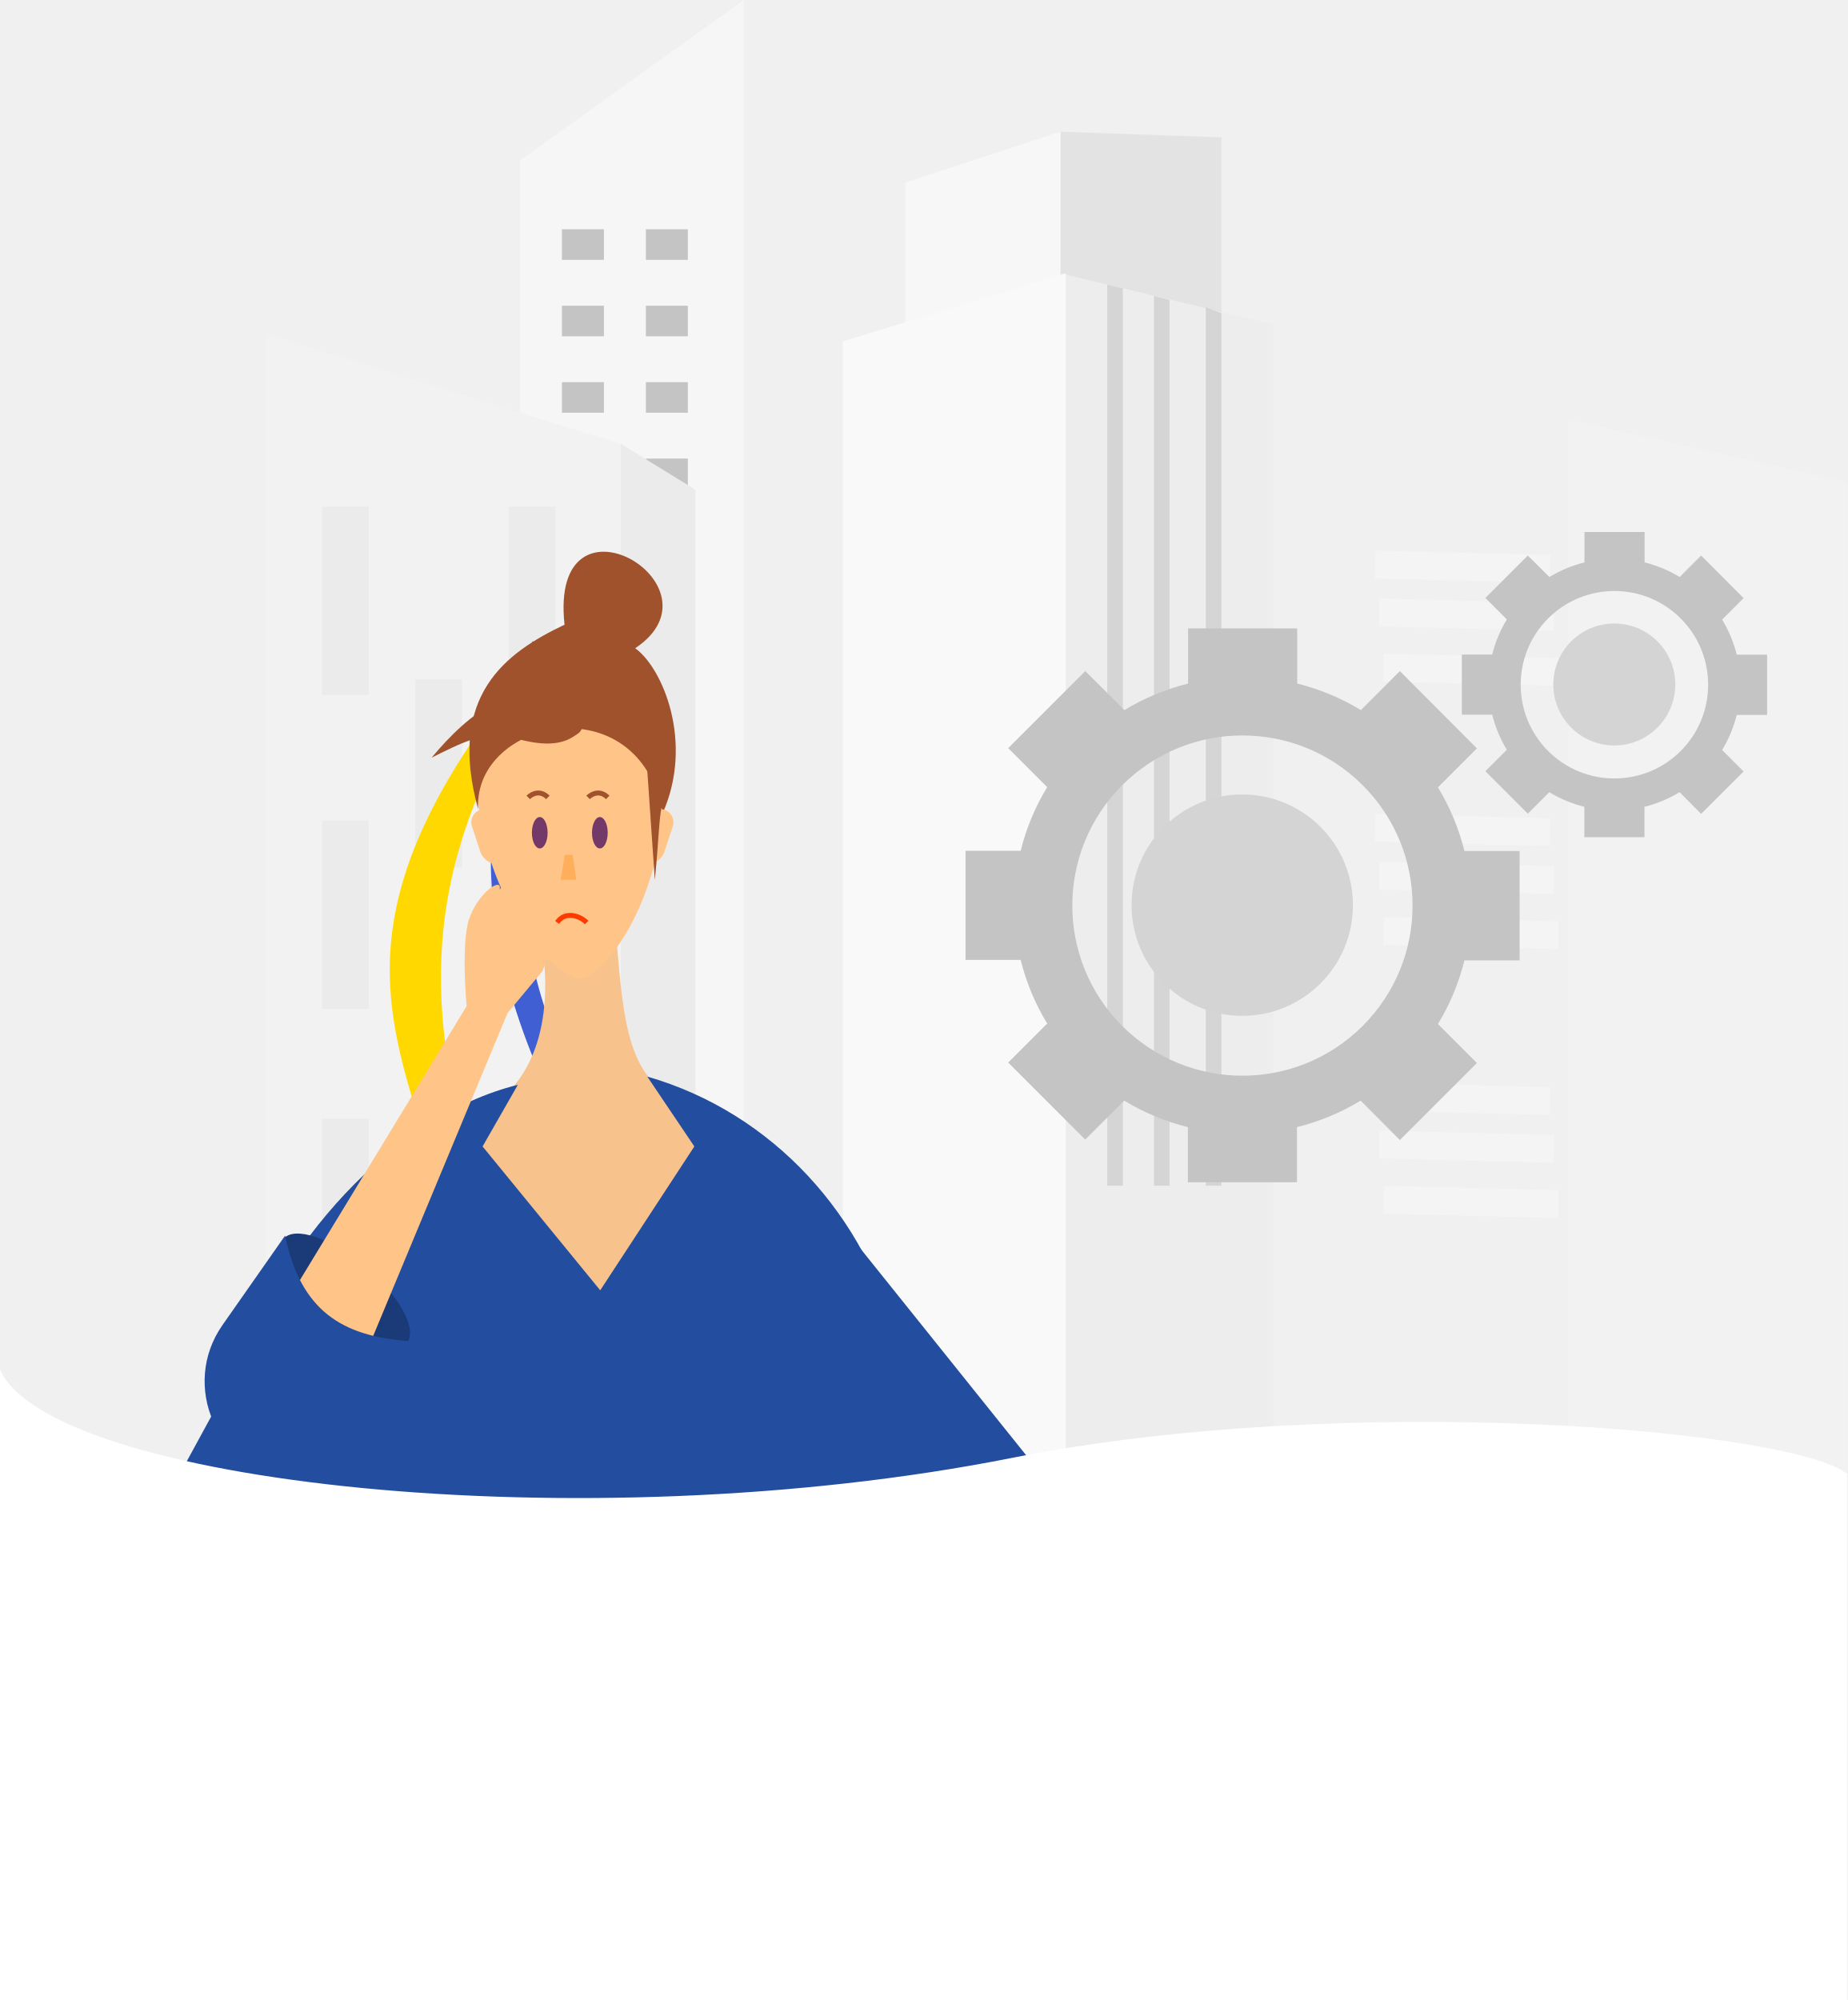
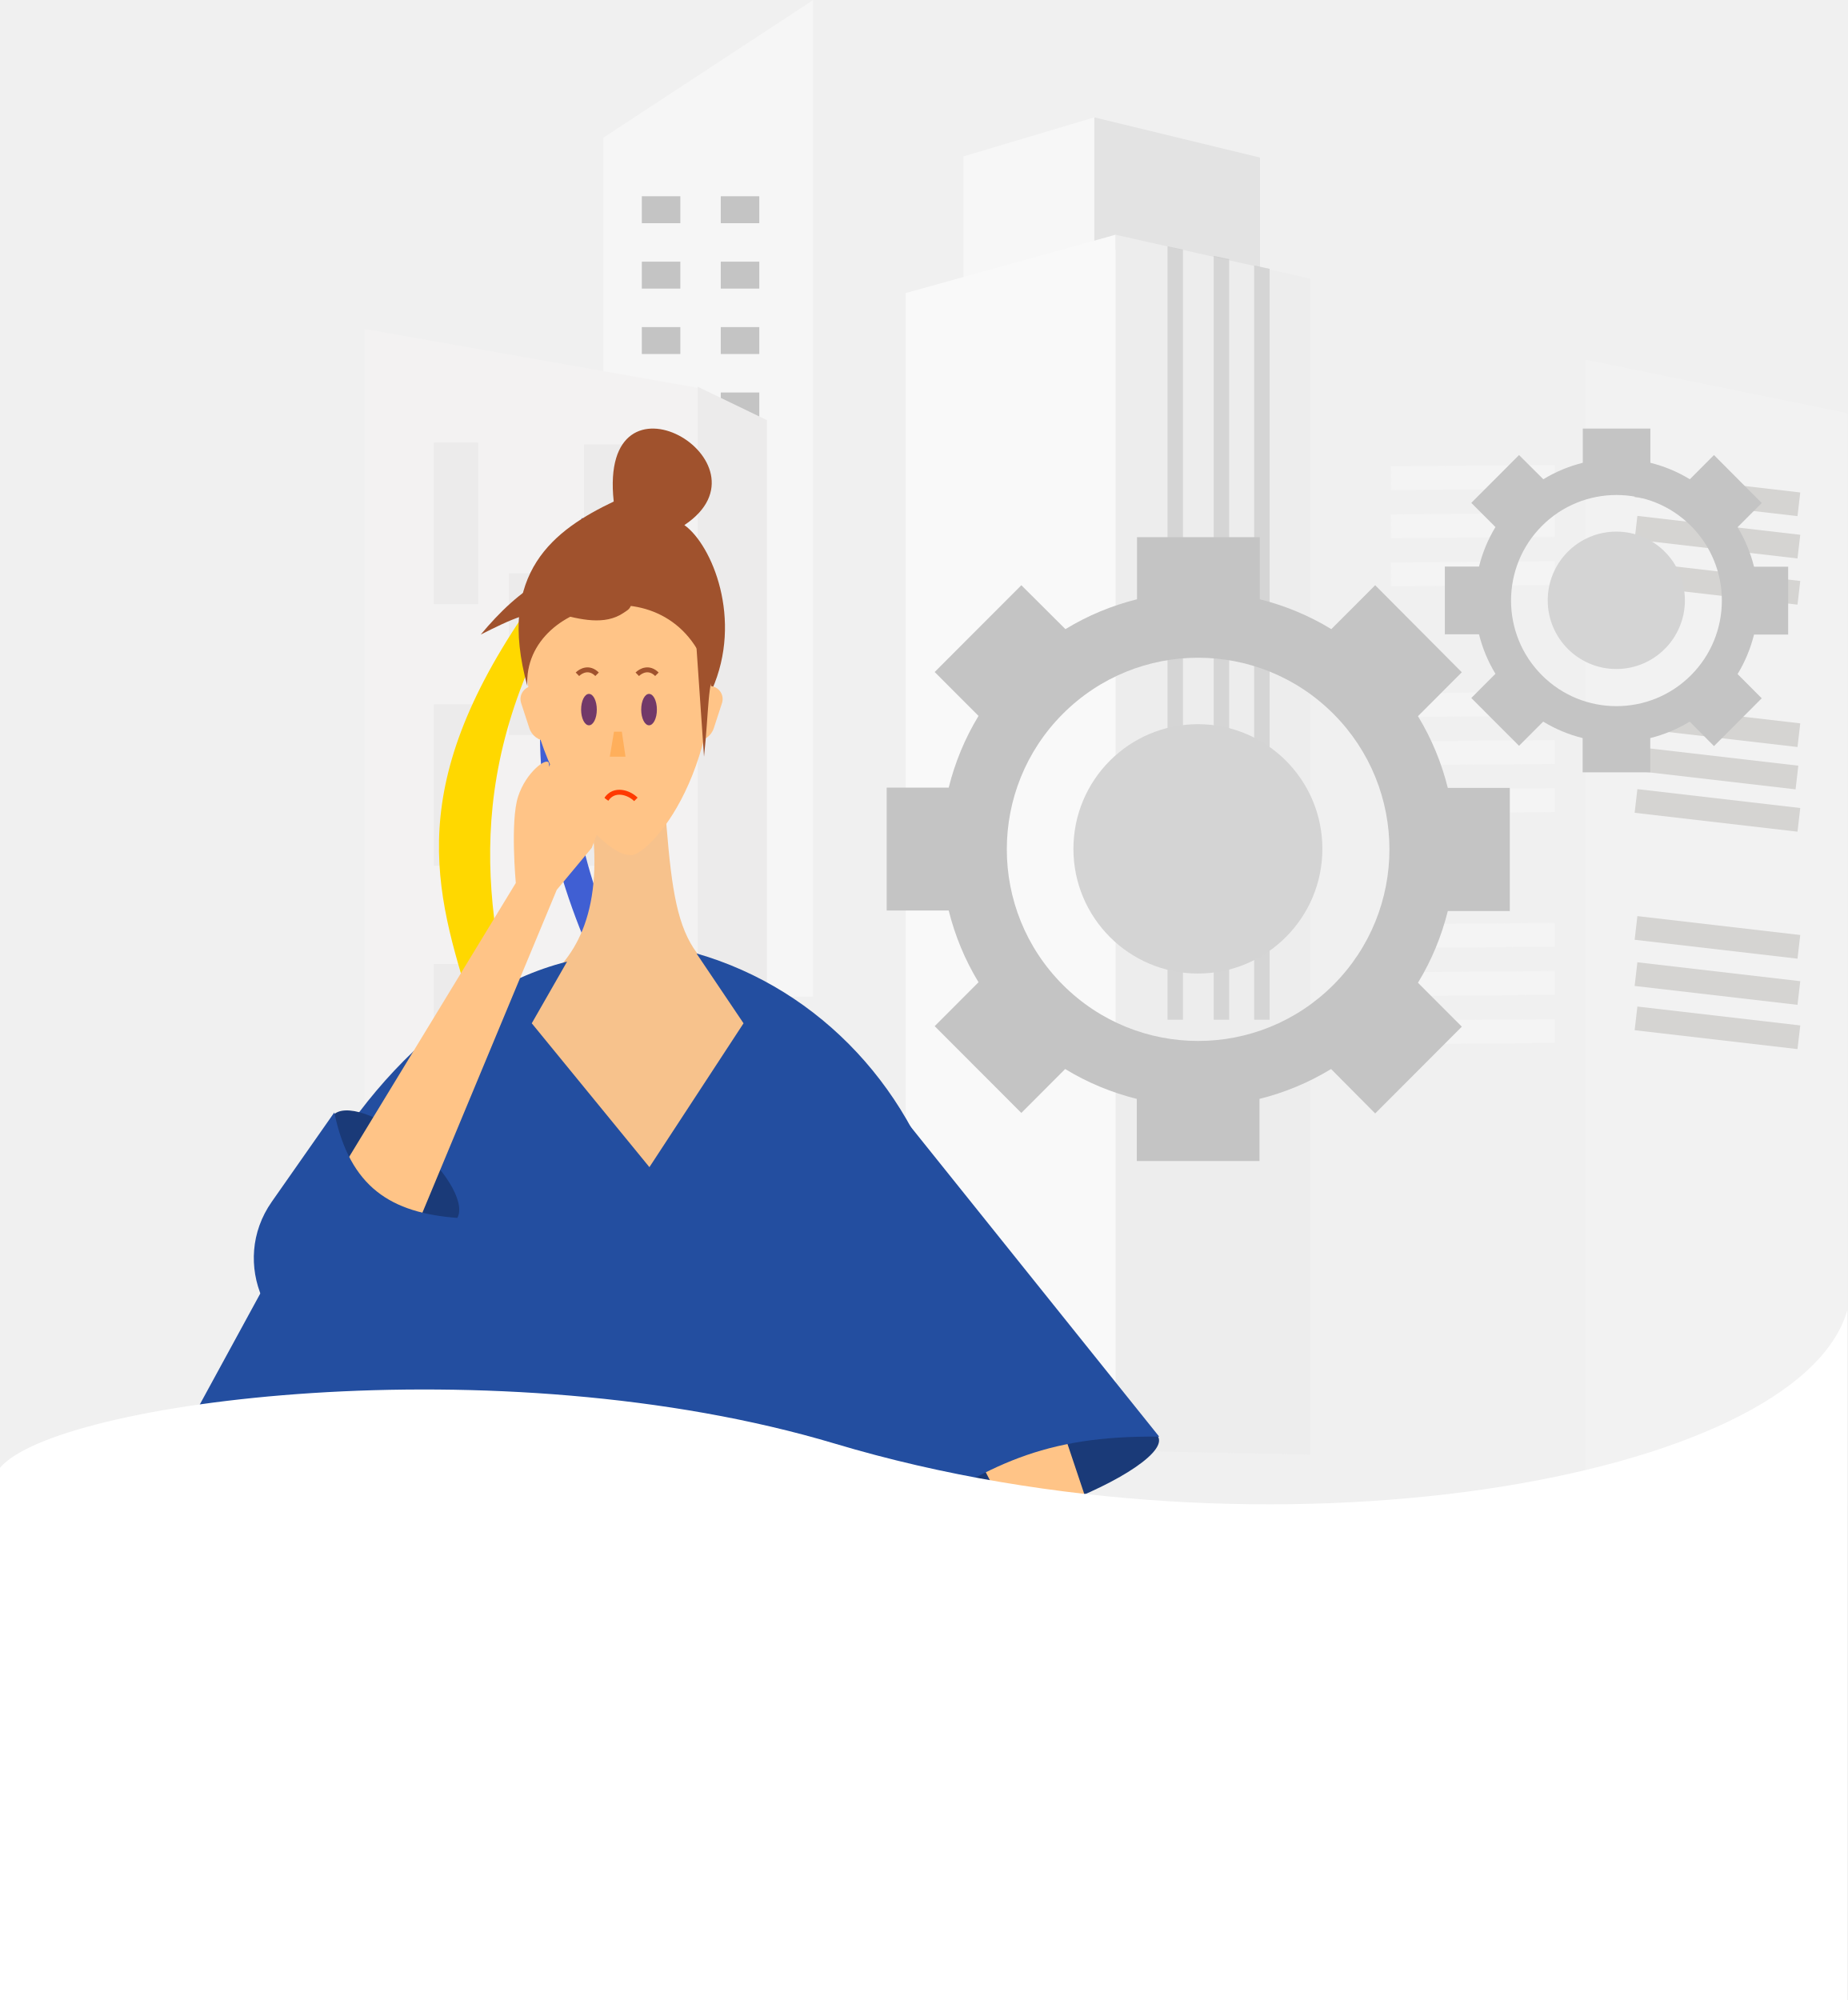
<svg xmlns="http://www.w3.org/2000/svg" width="375px" height="406px" viewBox="0 0 375 406" version="1.1">
-   <g id="Page-1" stroke="none" stroke-width="1" fill="none" fill-rule="evenodd">
-     <g id="500_sm">
-       <polygon id="Path" fill="#F6F6F6" fill-rule="nonzero" points="105.554 32.582 150.992 0 150.992 237.385 105.554 237.385" />
-       <polygon id="Path" fill="#F0F0F0" fill-rule="nonzero" points="150.992 0 185.07 11.079 185.07 235.833 150.992 235.833" />
-       <rect id="Rectangle" fill="#C4C4C4" fill-rule="nonzero" x="114.074" y="46.546" width="8.52" height="6.206" />
-       <rect id="Rectangle" fill="#C4C4C4" fill-rule="nonzero" x="131.113" y="46.546" width="8.52" height="6.206" />
-       <rect id="Rectangle" fill="#C4C4C4" fill-rule="nonzero" x="131.113" y="62.061" width="8.52" height="6.206" />
-       <rect id="Rectangle" fill="#C4C4C4" fill-rule="nonzero" x="114.074" y="62.061" width="8.52" height="6.206" />
-       <rect id="Rectangle" fill="#C4C4C4" fill-rule="nonzero" x="114.074" y="77.577" width="8.52" height="6.206" />
-       <rect id="Rectangle" fill="#C4C4C4" fill-rule="nonzero" x="131.113" y="77.577" width="8.52" height="6.206" />
-       <rect id="Rectangle" fill="#C4C4C4" fill-rule="nonzero" x="131.113" y="93.092" width="8.52" height="6.206" />
-       <rect id="Rectangle" fill="#C4C4C4" fill-rule="nonzero" x="114.074" y="93.092" width="8.52" height="6.206" />
-       <rect id="Rectangle" fill="#C4C4C4" fill-rule="nonzero" x="114.074" y="108.607" width="8.52" height="6.206" />
-       <rect id="Rectangle" fill="#C4C4C4" fill-rule="nonzero" x="131.113" y="108.607" width="8.52" height="6.206" />
-       <rect id="Rectangle" fill="#C4C4C4" fill-rule="nonzero" x="131.113" y="124.123" width="8.52" height="6.206" />
-       <rect id="Rectangle" fill="#C4C4C4" fill-rule="nonzero" x="114.074" y="124.123" width="8.52" height="6.206" />
-       <rect id="Rectangle" fill="#C4C4C4" fill-rule="nonzero" x="114.074" y="139.638" width="8.52" height="6.206" />
-       <rect id="Rectangle" fill="#C4C4C4" fill-rule="nonzero" x="131.113" y="139.638" width="8.52" height="6.206" />
-       <rect id="Rectangle" fill="#C4C4C4" fill-rule="nonzero" x="131.113" y="155.154" width="8.52" height="6.206" />
-       <rect id="Rectangle" fill="#C4C4C4" fill-rule="nonzero" x="114.074" y="155.154" width="8.52" height="6.206" />
-       <polygon id="Path" fill="#F3F2F2" fill-rule="nonzero" points="54 332.267 54 67.79 126.01 90.095 126.01 332.267" />
-       <polygon id="Path" fill="#ECEBEB" fill-rule="nonzero" points="141.17 99.41 126.01 90.095 126.01 332.267 141.17 324.301" />
-       <rect id="Rectangle" fill="#ECEBEB" fill-rule="nonzero" x="65.37" y="102.841" width="9.475" height="38.238" />
-       <rect id="Rectangle" fill="#ECEBEB" fill-rule="nonzero" x="103.27" y="102.841" width="9.475" height="38.238" />
-       <rect id="Rectangle" fill="#ECEBEB" fill-rule="nonzero" x="84.32" y="137.892" width="9.475" height="38.238" />
-       <rect id="Rectangle" fill="#ECEBEB" fill-rule="nonzero" x="65.37" y="166.571" width="9.475" height="38.238" />
-       <rect id="Rectangle" fill="#ECEBEB" fill-rule="nonzero" x="99.48" y="166.571" width="9.475" height="38.238" />
-       <rect id="Rectangle" fill="#ECEBEB" fill-rule="nonzero" x="99.48" y="223.927" width="9.475" height="38.238" />
-       <rect id="Rectangle" fill="#ECEBEB" fill-rule="nonzero" x="65.37" y="227.114" width="9.475" height="38.238" />
-       <polygon id="Path" fill="#F7F7F7" fill-rule="nonzero" points="183.723 37.087 215.306 26.734 215.306 58.944 183.723 72.748" />
-       <polygon id="Path" fill="#E3E3E3" fill-rule="nonzero" points="215.306 57.794 215.306 26.734 247.943 27.884 247.943 69.297" />
-       <polygon id="Path" fill="#EDEDED" fill-rule="nonzero" points="258.47 329.276 214.253 343.081 215.306 55.493 258.47 65.846" />
-       <polygon id="Path" fill="#F9F9F9" fill-rule="nonzero" points="171.09 69.297 216.359 55.493 216.359 344.231 171.09 331.577" />
-       <polygon id="Path" fill="#C4C4C4" fill-rule="nonzero" opacity="0.6" points="224.781 240.699 224.781 57.794 227.94 58.548 227.94 240.699" />
-       <polygon id="Path" fill="#C4C4C4" fill-rule="nonzero" opacity="0.6" points="234.256 240.699 234.256 60.094 237.415 60.885 237.415 240.699" />
-       <polygon id="Path" fill="#C4C4C4" fill-rule="nonzero" opacity="0.6" points="244.784 240.699 244.784 62.395 247.942 63.545 247.942 240.699" />
-       <polygon id="Path" fill="#F0F0F0" fill-rule="nonzero" points="320.953 83.813 274.644 72.748 269.48 358 320.953 358" />
-       <polygon id="Path" fill="#F2F2F2" fill-rule="nonzero" points="318.38 356.594 318.38 85.219 375 97.874 375 356.594" />
-       <rect id="Rectangle" fill="#F4F4F4" fill-rule="nonzero" transform="translate(296.9096, 223.0689) rotate(1.41872) translate(-296.9096, -223.0689) " x="279.171" y="220.25" width="35.478" height="5.638" />
-       <rect id="Rectangle" fill="#F4F4F4" fill-rule="nonzero" transform="translate(297.7036, 232.7889) rotate(1.41872) translate(-297.7036, -232.7889) " x="279.965" y="229.97" width="35.478" height="5.638" />
-       <rect id="Rectangle" fill="#F4F4F4" fill-rule="nonzero" transform="translate(298.6186, 243.9929) rotate(1.41872) translate(-298.6186, -243.9929) " x="280.88" y="241.174" width="35.478" height="5.638" />
-       <rect id="Rectangle" fill="#F4F4F4" fill-rule="nonzero" transform="translate(296.9096, 168.4769) rotate(1.41872) translate(-296.9096, -168.4769) " x="279.171" y="165.658" width="35.478" height="5.638" />
-       <rect id="Rectangle" fill="#F4F4F4" fill-rule="nonzero" transform="translate(297.7036, 178.1969) rotate(1.41872) translate(-297.7036, -178.1969) " x="279.965" y="175.378" width="35.478" height="5.638" />
-       <rect id="Rectangle" fill="#F4F4F4" fill-rule="nonzero" transform="translate(298.6186, 189.4009) rotate(1.41872) translate(-298.6186, -189.4009) " x="280.88" y="186.582" width="35.478" height="5.638" />
-       <rect id="Rectangle" fill="#F4F4F4" fill-rule="nonzero" transform="translate(296.9096, 115.0459) rotate(1.41872) translate(-296.9096, -115.0459) " x="279.171" y="112.227" width="35.478" height="5.638" />
-       <rect id="Rectangle" fill="#F4F4F4" fill-rule="nonzero" transform="translate(297.7036, 124.7659) rotate(1.41872) translate(-297.7036, -124.7659) " x="279.965" y="121.947" width="35.478" height="5.638" />
-       <rect id="Rectangle" fill="#F4F4F4" fill-rule="nonzero" transform="translate(298.6186, 135.9699) rotate(1.41872) translate(-298.6186, -135.9699) " x="280.88" y="133.151" width="35.478" height="5.638" />
-       <path d="M141.887,259.732 C109.471,215.073 97.543,188.484 111.533,132.293 L108.126,130.146 C90.515,179.919 100.507,209.971 135.889,265.472 L135.703,258.214 L141.887,259.732 Z" id="Path" fill="#405FD3" fill-rule="nonzero" />
-       <path d="M88.459,311.167 C114.949,221.941 37.388,214.706 113.925,127.273 L117.017,128.032 C53.737,209.539 122.949,250.787 98.179,308.963 L95.216,302.335 L88.459,311.167 Z" id="Path" fill="#FFD800" fill-rule="nonzero" />
-       <path d="M159.228,282.212 L92.285,279.821 L85.177,229.53 C85.177,229.53 116.193,229.53 109.818,189.768 L124.959,188.174 C127.065,215.548 128.174,222.701 150.843,228.746 C158.638,241.374 162.115,252.612 159.228,282.212 Z" id="Path" fill="#F7C28C" fill-rule="nonzero" />
-       <path d="M117.5,198.541 C112.208,198.289 93.16,178.802 97.248,146.975 L134.522,146.975 C138.385,181.5 121.531,198.821 118.074,198.608 C117.881,198.596 117.694,198.55 117.5,198.541 Z" id="Path" fill="#FFC487" fill-rule="nonzero" />
-       <path d="M119.381,161.875 C120.114,161.155 121.772,160.282 123.366,161.875" id="Path" stroke="#A0522D" />
-       <path d="M107.233,161.875 C107.966,161.155 109.624,160.282 111.218,161.875" id="Path" stroke="#A0522D" />
-       <path d="M119.097,187.274 C117.679,185.856 114.686,184.883 113.092,187.274" id="Path" stroke="#FF3A00" />
-       <ellipse id="Oval" fill="#723969" fill-rule="nonzero" cx="121.771" cy="169.048" rx="1.594" ry="3.188" />
-       <ellipse id="Oval" fill="#723969" fill-rule="nonzero" cx="109.572" cy="169.048" rx="1.594" ry="3.188" />
-       <polygon id="Path" fill="#FFAF5B" fill-rule="nonzero" points="113.802 178.611 114.654 173.526 116.248 173.526 116.99 178.611" />
-       <path d="M97.067,164.266 C96.026,145.937 129.741,138.764 134.523,165.063 C140.898,150.718 134.523,135.577 128.944,131.592 C148.07,118.841 111.411,97.324 114.599,126.811 C102.645,132.506 90.691,141.155 97.067,164.266 Z" id="Path" fill="#A0522D" fill-rule="nonzero" />
-       <path d="M87.616,153.804 C94.983,144.958 105.657,135.993 115.69,143.889 C116.478,144.509 117.153,145.264 117.777,146.048 C118.494,146.947 118.292,148.265 117.341,148.909 L116.585,149.421 C112.761,152.009 107.789,150.752 103.322,149.584 C98.463,148.315 93.563,150.848 87.616,153.804 Z" id="Path" fill="#A0522D" fill-rule="nonzero" />
-       <path d="M97.471,172.826 L95.807,167.729 C95.249,166.021 96.522,164.266 98.319,164.266 L101.051,175.423 C99.421,175.423 97.977,174.375 97.471,172.826 Z" id="Path" fill="#FFC487" fill-rule="nonzero" />
-       <path d="M134.915,172.826 L136.579,167.729 C137.137,166.021 135.864,164.266 134.067,164.266 L131.335,175.423 C132.964,175.423 134.409,174.375 134.915,172.826 Z" id="Path" fill="#FFC487" fill-rule="nonzero" />
-       <path d="M132.929,178.611 L131.335,155.5 L135.32,161.875 C133.701,162.393 133.913,169.501 132.929,178.611 Z" id="Path" fill="#A0522D" fill-rule="nonzero" />
-       <path d="M105.127,220.214 L97.962,232.729 L121.845,261.932 L140.952,232.729 L131.399,218.545 C156.754,225.831 175.98,246.817 182.314,272.858 L182.351,272.778 L182.533,273.785 C183.086,276.186 183.53,278.629 183.859,281.107 L221.496,352.471 L20.014,329.483 L47.284,279.451 C56.73,253.003 79.291,226.661 105.127,220.214 Z" id="Path" fill="#234EA0" fill-rule="nonzero" />
-       <ellipse id="Oval" fill="#1A3A78" fill-rule="nonzero" transform="translate(70.0488, 262.07) scale(-1, 1) rotate(-40.17253) translate(-70.0488, -262.07) " cx="70.049" cy="262.07" rx="16.392" ry="6.41" />
-       <path d="M94.723,204.244 L51.341,275.537 C54.165,285.383 58.487,287.91 69.341,286.608 L103.038,205.631 L110.14,197.112 L112.461,191.049 C112.461,191.049 113.873,188.2 113.059,187.317 C112.524,186.736 111.992,186.237 111.272,186.561 L108.693,189.393 C108.693,189.393 110.246,184.193 110.885,182.506 C111.525,180.82 108.95,178.422 108.337,180.038 C107.724,181.654 106.505,184.842 106.505,184.842 C106.505,184.842 107.228,182.959 108.028,180.851 C108.827,178.743 105.762,177.73 104.785,180.306 C103.807,182.882 103.414,183.669 103.414,183.669 C103.414,183.669 104.452,181.188 104.914,179.97 C105.376,178.752 102.24,178.543 101.414,180.721 C100.587,182.899 99.736,184.042 99.736,184.042 C99.736,184.042 101.817,181.193 101.43,179.902 C101.043,178.61 96.786,181.729 95.178,186.733 C93.57,191.737 94.723,204.244 94.723,204.244 Z" id="Path" fill="#FFC487" fill-rule="nonzero" />
-       <path d="M71.496,301.964 L58.882,300.26 C44.035,298.255 36.583,281.241 45.175,268.969 L57.877,250.829 C61.048,266.08 69.413,271.228 82.893,272.239 L71.496,301.964 Z" id="Path" fill="#234EA0" fill-rule="nonzero" />
-       <ellipse id="Oval" fill="#E90022" fill-rule="nonzero" transform="translate(199.292, 325.722) scale(-1, 1) rotate(18.79614) translate(-199.292, -325.722) " cx="199.292" cy="325.722" rx="27.391" ry="6.41" />
-       <path d="M225.919,375.392 L199.383,296.268 C190.036,292.08 185.318,293.755 179.316,302.891 L219.498,380.855 L221.432,391.775 L224.571,397.458 C224.571,397.458 225.838,400.374 227.038,400.322 C227.827,400.287 228.551,400.202 228.768,399.443 L228.265,395.645 C228.265,395.645 231.24,400.185 232.117,401.761 C232.993,403.337 236.487,402.915 235.647,401.404 C234.807,399.894 233.155,396.907 233.155,396.907 C233.155,396.907 234.129,398.673 235.224,400.644 C236.32,402.614 239.071,400.924 237.732,398.516 C236.393,396.108 236.044,395.3 236.044,395.3 C236.044,395.3 237.272,397.693 237.905,398.831 C238.538,399.97 240.72,397.708 239.588,395.672 C238.455,393.636 238.131,392.248 238.131,392.248 C238.131,392.248 238.967,395.675 240.204,396.212 C241.44,396.749 241.8,391.483 239.012,387.028 C236.223,382.574 225.919,375.392 225.919,375.392 Z" id="Path" fill="#FFC487" fill-rule="nonzero" />
-       <path d="M225.328,316.637 L168.759,246.096 L173.267,333.991 C190.527,322.588 201.619,316.368 225.328,316.637 Z" id="Path" fill="#234EA0" fill-rule="nonzero" />
-       <path d="M205.457,295.949 C273.798,282.393 363.719,290.241 375,299.191 L375,406 L0,406 L0,278 C9.927,300.921 117.96,313.305 205.457,295.949 Z" id="Path" fill="#FFFFFF" fill-rule="nonzero" />
-       <path d="M284.174,231.431 L299.814,215.791 L291.9,207.877 C294.382,203.803 296.161,199.449 297.285,194.953 L308.476,194.953 L308.476,172.758 L297.285,172.758 C296.161,168.262 294.382,163.907 291.9,159.834 L299.814,151.92 L284.174,136.233 L276.26,144.147 C272.186,141.665 267.831,139.886 263.336,138.762 L263.336,127.57 L241.187,127.57 L241.187,138.762 C236.692,139.886 232.337,141.665 228.263,144.147 L220.303,136.233 L204.663,151.873 L212.576,159.787 C210.095,163.861 208.315,168.215 207.191,172.711 L196,172.711 L196,194.86 L207.191,194.86 C208.315,199.355 210.095,203.71 212.576,207.784 L204.663,215.697 L220.303,231.337 L228.216,223.424 C232.29,225.905 236.645,227.685 241.14,228.809 L241.14,240 L263.289,240 L263.289,228.809 C267.785,227.685 272.139,225.905 276.213,223.424 L284.174,231.431 Z M227.795,208.252 C214.309,194.766 214.309,172.898 227.795,159.412 C241.281,145.926 263.149,145.926 276.635,159.412 C290.121,172.898 290.121,194.766 276.635,208.252 C263.149,221.738 241.281,221.738 227.795,208.252 Z" id="Shape" fill="#C4C4C4" fill-rule="nonzero" />
-       <circle id="Oval" fill="#D4D4D4" fill-rule="nonzero" cx="252.174" cy="183.744" r="22.47" />
-       <path d="M345.334,165.225 L353.952,156.608 L349.591,152.248 C350.959,150.003 351.939,147.604 352.558,145.127 L358.725,145.127 L358.725,132.897 L352.558,132.897 C351.939,130.421 350.959,128.021 349.591,125.777 L353.952,121.416 L345.334,112.773 L340.974,117.133 C338.729,115.766 336.33,114.786 333.853,114.166 L333.853,108 L321.649,108 L321.649,114.166 C319.173,114.786 316.773,115.766 314.528,117.133 L310.142,112.773 L301.525,121.39 L305.885,125.751 C304.518,127.995 303.537,130.395 302.918,132.872 L296.752,132.872 L296.752,145.075 L302.918,145.075 C303.537,147.552 304.518,149.952 305.885,152.196 L301.525,156.557 L310.142,165.174 L314.503,160.814 C316.747,162.181 319.147,163.161 321.624,163.781 L321.624,169.947 L333.827,169.947 L333.827,163.781 C336.304,163.161 338.704,162.181 340.948,160.814 L345.334,165.225 Z M314.27,152.454 C306.84,145.024 306.84,132.975 314.27,125.544 C321.701,118.114 333.75,118.114 341.18,125.544 C348.611,132.975 348.611,145.024 341.18,152.454 C333.75,159.885 321.701,159.885 314.27,152.454 Z" id="Shape" fill="#C4C4C4" fill-rule="nonzero" />
-       <circle id="Oval" fill="#D4D4D4" fill-rule="nonzero" cx="327.703" cy="138.951" r="12.38" />
+   <g id="500_sm" stroke="none" stroke-width="1" fill="none" fill-rule="evenodd">
+     <g id="Group" transform="translate(74, 0)" fill-rule="nonzero">
+       <g id="City">
+         <polygon id="Path" fill="#F6F6F6" points="48.473 27.953 91.082 0 91.082 202.323 48.473 202.323" />
+         <polygon id="Path" fill="#F0F0F0" points="91.082 0 123.136 9.505 123.136 202.323 91.082 202.323" />
+         <rect id="Rectangle" fill="#C4C4C4" x="56.291" y="39.84" width="7.818" height="5.468" />
+         <rect id="Rectangle" fill="#C4C4C4" x="72.318" y="39.84" width="7.818" height="5.468" />
+         <rect id="Rectangle" fill="#C4C4C4" x="72.318" y="53.12" width="7.818" height="5.468" />
+         <rect id="Rectangle" fill="#C4C4C4" x="56.291" y="53.12" width="7.818" height="5.468" />
+         <rect id="Rectangle" fill="#C4C4C4" x="56.291" y="66.399" width="7.818" height="5.468" />
+         <rect id="Rectangle" fill="#C4C4C4" x="72.318" y="66.399" width="7.818" height="5.468" />
+         <rect id="Rectangle" fill="#C4C4C4" x="72.318" y="79.679" width="7.818" height="5.468" />
+         <rect id="Rectangle" fill="#C4C4C4" x="56.291" y="79.679" width="7.818" height="5.468" />
+         <rect id="Rectangle" fill="#C4C4C4" x="56.291" y="92.959" width="7.818" height="5.468" />
+         <rect id="Rectangle" fill="#C4C4C4" x="72.318" y="92.959" width="7.818" height="5.468" />
+         <rect id="Rectangle" fill="#C4C4C4" x="72.318" y="106.239" width="7.818" height="5.468" />
+         <rect id="Rectangle" fill="#C4C4C4" x="56.291" y="106.239" width="7.818" height="5.468" />
+         <rect id="Rectangle" fill="#C4C4C4" x="56.291" y="119.91" width="7.818" height="5.468" />
+         <rect id="Rectangle" fill="#C4C4C4" x="72.318" y="119.91" width="7.818" height="5.468" />
+         <rect id="Rectangle" fill="#C4C4C4" x="72.318" y="133.19" width="7.818" height="5.468" />
+         <rect id="Rectangle" fill="#C4C4C4" x="56.291" y="133.19" width="7.818" height="5.468" />
+         <polygon id="Path" fill="#F3F2F2" points="0 285.127 0 66.79 67.627 78.725 67.627 285.127" />
+         <rect id="Rectangle" fill="#ECEBEB" x="44.564" y="90.225" width="8.991" height="32.809" />
+         <polygon id="Path" fill="#ECEBEB" points="81.7 85.296 67.627 78.508 67.627 285.127 81.7 278.291" />
+         <rect id="Rectangle" fill="#ECEBEB" x="14.073" y="89.835" width="8.991" height="32.809" />
+         <rect id="Rectangle" fill="#ECEBEB" x="29.318" y="116.394" width="8.991" height="32.809" />
+         <rect id="Rectangle" fill="#ECEBEB" x="14.073" y="142.954" width="8.991" height="32.809" />
+         <rect id="Rectangle" fill="#ECEBEB" x="44.564" y="142.954" width="8.991" height="32.809" />
+         <rect id="Rectangle" fill="#ECEBEB" x="43.782" y="195.683" width="8.991" height="32.809" />
+         <rect id="Rectangle" fill="#ECEBEB" x="14.073" y="195.683" width="8.991" height="32.809" />
+         <polygon id="Path" fill="#F7F7F7" points="121.573 31.758 148.155 23.826 148.155 51.588 121.573 62.494" />
+         <polygon id="Path" fill="#E3E3E3" points="148.155 49.587 148.155 23.826 181.773 31.982 181.773 58.197" />
+         <polygon id="Path" fill="#EDEDED" points="191.936 295.282 152.455 294.498 152.455 47.651 191.936 56.538" />
+         <polygon id="Path" fill="#F9F9F9" points="109.845 59.491 152.455 47.651 152.455 295.282 109.845 284.43" />
+         <polygon id="Path" fill="#C4C4C4" opacity="0.6" points="163.009 207.01 163.009 49.995 166.136 50.665 166.136 207.01" />
+         <polygon id="Path" fill="#C4C4C4" opacity="0.6" points="172.391 207.01 172.391 51.948 175.518 52.613 175.518 207.01" />
+         <polygon id="Path" fill="#C4C4C4" opacity="0.6" points="180.6 207.01 180.6 53.901 183.727 54.57 183.727 207.01" />
+         <polygon id="Path" fill="#F0F0F0" points="247.836 73.039 202.1 74.348 202.1 307 247.836 307" />
+         <polygon id="Path" fill="#F2F2F2" points="247.836 305.828 247.836 73.039 301 83.895 301 305.828" />
+         <polygon id="Rectangle" fill="#D5D4D2" transform="translate(274.641, 100.4552) rotate(6.62265) translate(-274.641, -100.4552) " points="258 98.038 291.282 98.035 291.282 102.872 258 102.875" />
+         <polygon id="Rectangle" fill="#D5D4D2" transform="translate(274.641, 109.0481) rotate(6.62265) translate(-274.641, -109.0481) " points="258 106.631 291.282 106.628 291.282 111.465 258 111.468" />
+         <polygon id="Rectangle" fill="#D5D4D2" transform="translate(274.641, 118.4222) rotate(6.62265) translate(-274.641, -118.4222) " points="258 116.005 291.282 116.002 291.282 120.839 258 120.842" />
+         <polygon id="Rectangle" fill="#D5D4D2" transform="translate(274.641, 147.3255) rotate(6.62265) translate(-274.641, -147.3255) " points="258 144.909 291.282 144.906 291.282 149.742 258 149.745" />
+         <polygon id="Rectangle" fill="#D5D4D2" transform="translate(274.2501, 155.9183) rotate(6.62265) translate(-274.2501, -155.9183) " points="257.61 153.502 290.891 153.498 290.891 158.335 257.609 158.338" />
+         <polygon id="Rectangle" fill="#D5D4D2" transform="translate(274.641, 164.5112) rotate(6.62265) translate(-274.641, -164.5112) " points="258 162.094 291.282 162.091 291.282 166.928 258 166.931" />
+         <polygon id="Rectangle" fill="#D5D4D2" transform="translate(274.641, 190.2898) rotate(6.62265) translate(-274.641, -190.2898) " points="258 187.873 291.282 187.87 291.282 192.707 258 192.71" />
+         <polygon id="Rectangle" fill="#D5D4D2" transform="translate(274.641, 199.6639) rotate(6.62265) translate(-274.641, -199.6639) " points="258 197.247 291.282 197.244 291.282 202.081 258 202.084" />
+         <polygon id="Rectangle" fill="#D5D4D2" transform="translate(274.641, 208.6474) rotate(6.62265) translate(-274.641, -208.6474) " points="258 206.231 291.282 206.227 291.282 211.064 258 211.067" />
+         <polygon id="Rectangle" fill="#F4F4F4" transform="translate(224.9956, 189.8993) rotate(-0.449978) translate(-224.9956, -189.8993) " points="208.355 187.481 241.637 187.481 241.637 192.318 208.355 192.318" />
+         <polygon id="Rectangle" fill="#F4F4F4" transform="translate(224.9956, 199.6639) rotate(-0.449978) translate(-224.9956, -199.6639) " points="208.355 197.245 241.637 197.246 241.637 202.082 208.355 202.082" />
+         <polygon id="Rectangle" fill="#F4F4F4" transform="translate(224.9956, 209.4285) rotate(-0.449978) translate(-224.9956, -209.4285) " points="208.355 207.01 241.637 207.01 241.637 211.847 208.355 211.847" />
+         <polygon id="Rectangle" fill="#F4F4F4" transform="translate(224.9956, 143.029) rotate(-0.449978) translate(-224.9956, -143.029) " points="208.355 140.611 241.637 140.611 241.637 145.447 208.355 145.447" />
+         <polygon id="Rectangle" fill="#F4F4F4" transform="translate(224.9956, 152.7937) rotate(-0.449978) translate(-224.9956, -152.7937) " points="208.355 150.375 241.637 150.375 241.637 155.212 208.355 155.212" />
+         <polygon id="Rectangle" fill="#F4F4F4" transform="translate(224.9956, 162.5583) rotate(-0.449978) translate(-224.9956, -162.5583) " points="208.355 160.14 241.637 160.14 241.637 164.977 208.355 164.977" />
+         <polygon id="Rectangle" fill="#F4F4F4" transform="translate(224.9956, 96.93998) rotate(-0.449978) translate(-224.9956, -96.93998) " points="208.355 94.522 241.637 94.522 241.637 99.358 208.355 99.358" />
+         <polygon id="Rectangle" fill="#F4F4F4" transform="translate(224.9956, 106.7046) rotate(-0.449978) translate(-224.9956, -106.7046) " points="208.355 104.286 241.637 104.286 241.637 109.123 208.355 109.123" />
+         <polygon id="Rectangle" fill="#F4F4F4" transform="translate(224.9956, 116.4692) rotate(-0.449978) translate(-224.9956, -116.4692) " points="208.355 114.051 241.637 114.051 241.637 118.888 208.355 118.887" />
+       </g>
+     </g>
+     <g id="Group" transform="translate(180, 87)" fill-rule="nonzero">
+       <g id="Gears">
+         <path d="M99.162,139.031 L116.749,121.415 L107.848,112.501 C110.64,107.912 112.641,103.007 113.904,97.943 L126.49,97.943 L126.49,72.942 L113.904,72.942 C112.641,67.879 110.64,62.974 107.848,58.385 L116.749,49.471 L99.162,31.801 L90.261,40.715 C85.68,37.92 80.781,35.916 75.727,34.65 L75.727,22.044 L50.816,22.044 L50.816,34.65 C45.762,35.916 40.863,37.92 36.282,40.715 L27.332,31.801 L9.741,49.418 L18.642,58.332 C15.85,62.921 13.849,67.826 12.586,72.89 L9.26712307e-14,72.89 L9.26712307e-14,97.838 L12.586,97.838 C13.849,102.901 15.85,107.807 18.642,112.395 L9.741,121.309 L27.332,138.926 L36.229,130.012 C40.81,132.808 45.709,134.812 50.767,136.077 L50.767,148.684 L75.674,148.684 L75.674,136.077 C80.728,134.812 85.627,132.808 90.208,130.012 L99.162,139.031 Z M35.756,112.923 C20.591,97.732 20.591,73.101 35.756,57.91 C50.922,42.72 75.515,42.72 90.681,57.91 C105.847,73.101 105.847,97.732 90.681,112.923 C75.515,128.113 50.922,128.113 35.756,112.923 Z" id="Shape" fill="#C4C4C4" />
+         <ellipse id="Oval" fill="#D4D4D4" cx="63.174" cy="85.318" rx="25.269" ry="25.31" />
+         <path d="M167.94,64.458 L177.632,54.752 L172.729,49.84 C174.266,47.312 175.37,44.609 176.067,41.819 L183,41.819 L183,28.044 L176.067,28.044 C175.37,25.254 174.266,22.552 172.729,20.023 L177.632,15.112 L167.94,5.376 L163.037,10.288 C160.514,8.747 157.816,7.643 155.028,6.946 L155.028,2.32045737e-14 L141.305,2.32045737e-14 L141.305,6.946 C138.518,7.643 135.819,8.747 133.297,10.288 L128.365,5.376 L118.673,15.083 L123.576,19.994 C122.039,22.523 120.935,25.225 120.238,28.015 L113.305,28.015 L113.305,41.761 L120.238,41.761 C120.935,44.551 122.039,47.254 123.576,49.782 L118.673,54.694 L128.365,64.4 L133.268,59.489 C135.791,61.029 138.489,62.133 141.277,62.831 L141.277,69.776 L155,69.776 L155,62.831 C157.788,62.133 160.486,61.029 163.009,59.489 L167.94,64.458 Z M133.007,50.073 C124.652,41.703 124.652,28.132 133.007,19.762 C141.362,11.392 154.914,11.392 163.269,19.762 C171.625,28.132 171.625,41.703 163.269,50.073 C154.914,58.442 141.362,58.442 133.007,50.073 Z" id="Shape" fill="#C4C4C4" />
+         <ellipse id="Oval" fill="#D4D4D4" cx="148.112" cy="34.863" rx="13.923" ry="13.945" />
+       </g>
+     </g>
+     <g id="Group" transform="translate(30, 87)">
+       <path d="M121.873,147.732 C89.457,103.073 77.528,76.484 91.519,20.293 L88.112,18.146 C70.501,67.919 80.494,97.971 115.875,153.472 L115.689,146.214 L121.873,147.732 Z" id="Path" fill="#405FD3" fill-rule="nonzero" />
+       <path d="M68.444,199.167 C94.935,109.941 17.374,102.706 93.911,15.273 L97.003,16.032 C33.722,97.539 102.935,138.787 78.165,196.963 L75.202,190.335 L68.444,199.167 Z" id="Path" fill="#FFD800" fill-rule="nonzero" />
+       <path d="M139.214,170.212 L72.271,167.821 L65.162,117.53 C65.162,117.53 96.179,117.53 89.804,77.768 L104.945,76.174 C107.051,103.548 108.16,110.701 130.829,116.746 C138.624,129.374 142.101,140.612 139.214,170.212 Z" id="Path" fill="#F7C28C" fill-rule="nonzero" />
+       <path d="M97.486,86.541 C92.194,86.289 73.145,66.802 77.233,34.975 L114.508,34.975 C118.371,69.5 101.517,86.821 98.06,86.608 C97.867,86.596 97.68,86.55 97.486,86.541 Z" id="Path" fill="#FFC487" fill-rule="nonzero" />
+       <path d="M99.367,49.875 C100.1,49.155 101.758,48.282 103.352,49.875" id="Path" stroke="#A0522D" />
+       <path d="M87.219,49.875 C87.952,49.155 89.61,48.282 91.204,49.875" id="Path" stroke="#A0522D" />
+       <path d="M99.083,75.274 C97.665,73.856 94.672,72.883 93.078,75.274" id="Path" stroke="#FF3A00" />
+       <ellipse id="Oval" fill="#723969" fill-rule="nonzero" cx="101.757" cy="57.048" rx="1.594" ry="3.188" />
+       <ellipse id="Oval" fill="#723969" fill-rule="nonzero" cx="89.558" cy="57.048" rx="1.594" ry="3.188" />
+       <polygon id="Path" fill="#FFAF5B" fill-rule="nonzero" points="93.788 66.611 94.64 61.526 96.234 61.526 96.976 66.611" />
+       <path d="M77.052,52.266 C76.011,33.937 109.727,26.764 114.509,53.063 C120.884,38.718 114.509,23.577 108.93,19.592 C128.056,6.841 91.398,-14.676 94.585,14.811 C82.631,20.506 70.677,29.155 77.052,52.266 Z" id="Path" fill="#A0522D" fill-rule="nonzero" />
+       <path d="M67.602,41.804 C74.969,32.958 85.643,23.993 95.677,31.889 C96.464,32.509 97.139,33.264 97.764,34.048 C98.48,34.947 98.279,36.265 97.327,36.909 L96.571,37.421 C92.747,40.009 87.775,38.752 83.308,37.584 C78.449,36.315 73.549,38.848 67.602,41.804 Z" id="Path" fill="#A0522D" fill-rule="nonzero" />
+       <path d="M77.457,60.826 L75.792,55.729 C75.235,54.021 76.508,52.266 78.305,52.266 L81.037,63.423 C79.407,63.423 77.963,62.375 77.457,60.826 Z" id="Path" fill="#FFC487" fill-rule="nonzero" />
+       <path d="M114.901,60.826 L116.565,55.729 C117.123,54.021 115.85,52.266 114.053,52.266 L111.321,63.423 C112.95,63.423 114.395,62.375 114.901,60.826 Z" id="Path" fill="#FFC487" fill-rule="nonzero" />
+       <path d="M112.915,66.611 L111.321,43.5 L115.306,49.875 C113.687,50.393 113.899,57.501 112.915,66.611 Z" id="Path" fill="#A0522D" fill-rule="nonzero" />
+       <path d="M85.113,108.214 L77.948,120.729 L101.831,149.932 L120.938,120.729 L111.385,106.545 C136.74,113.831 155.966,134.817 162.3,160.858 L162.337,160.778 L162.519,161.785 C163.072,164.186 163.516,166.629 163.846,169.107 L201.482,240.471 L-9.9475983e-14,217.483 L27.27,167.451 C36.715,141.003 59.277,114.661 85.113,108.214 Z" id="Path" fill="#234EA0" fill-rule="nonzero" />
+       <ellipse id="Oval" fill="#1A3A78" fill-rule="nonzero" transform="translate(50.0345, 150.0699) scale(-1, 1) rotate(-40.17253) translate(-50.0345, -150.0699) " cx="50.035" cy="150.07" rx="16.392" ry="6.41" />
+       <path d="M74.708,92.244 L31.326,163.537 C34.151,173.383 38.473,175.91 49.326,174.608 L83.024,93.631 L90.126,85.112 L92.447,79.049 C92.447,79.049 93.859,76.2 93.045,75.317 C92.51,74.736 91.978,74.237 91.258,74.561 L88.679,77.393 C88.679,77.393 90.232,72.193 90.872,70.506 C91.511,68.82 88.936,66.422 88.323,68.038 C87.71,69.654 86.491,72.842 86.491,72.842 C86.491,72.842 87.214,70.959 88.014,68.851 C88.814,66.743 85.748,65.73 84.771,68.306 C83.793,70.882 83.4,71.669 83.4,71.669 C83.4,71.669 84.438,69.188 84.9,67.97 C85.362,66.752 82.226,66.543 81.4,68.721 C80.573,70.899 79.721,72.042 79.721,72.042 C79.721,72.042 81.803,69.193 81.416,67.902 C81.029,66.61 76.771,69.729 75.164,74.733 C73.556,79.737 74.708,92.244 74.708,92.244 Z" id="Path" fill="#FFC487" fill-rule="nonzero" />
+       <path d="M51.482,189.964 L38.867,188.26 C24.021,186.255 16.569,169.241 25.161,156.969 L37.862,138.829 C41.034,154.08 49.399,159.228 62.879,160.239 L51.482,189.964 Z" id="Path" fill="#234EA0" fill-rule="nonzero" />
+       <ellipse id="Oval" fill="#1A3A78" fill-rule="nonzero" transform="translate(179.2777, 213.7219) scale(-1, 1) rotate(18.79614) translate(-179.2777, -213.7219) " cx="179.278" cy="213.722" rx="27.391" ry="6.41" />
+       <path d="M205.905,263.392 L179.369,184.268 C170.022,180.08 165.304,181.755 159.302,190.891 L199.484,268.855 L201.418,279.775 L204.556,285.458 C204.556,285.458 205.824,288.374 207.024,288.322 C207.813,288.287 208.537,288.202 208.754,287.443 L208.251,283.645 C208.251,283.645 211.226,288.185 212.103,289.761 C212.979,291.337 216.473,290.915 215.633,289.404 C214.793,287.894 213.141,284.907 213.141,284.907 C213.141,284.907 214.114,286.673 215.21,288.644 C216.306,290.614 219.057,288.924 217.718,286.516 C216.378,284.108 216.03,283.3 216.03,283.3 C216.03,283.3 217.258,285.693 217.891,286.831 C218.524,287.97 220.706,285.708 219.573,283.672 C218.441,281.636 218.117,280.248 218.117,280.248 C218.117,280.248 218.953,283.675 220.189,284.212 C221.426,284.749 221.786,279.483 218.997,275.028 C216.209,270.574 205.905,263.392 205.905,263.392 Z" id="Path" fill="#FFC487" fill-rule="nonzero" />
+       <path d="M205.313,204.637 L148.745,134.096 L153.252,221.991 C170.512,210.588 181.605,204.368 205.313,204.637 Z" id="Path" fill="#234EA0" fill-rule="nonzero" />
+     </g>
+     <g id="Group" transform="translate(0, 266)" fill="#FFFFFF" fill-rule="nonzero">
+       <g id="Path">
+         <path d="M169.543,27.074 C101.202,6.626 11.281,18.464 0,31.965 L0,140 L375,140 L375,0 C365.073,34.573 257.04,53.253 169.543,27.074 Z" />
+       </g>
    </g>
  </g>
</svg>
